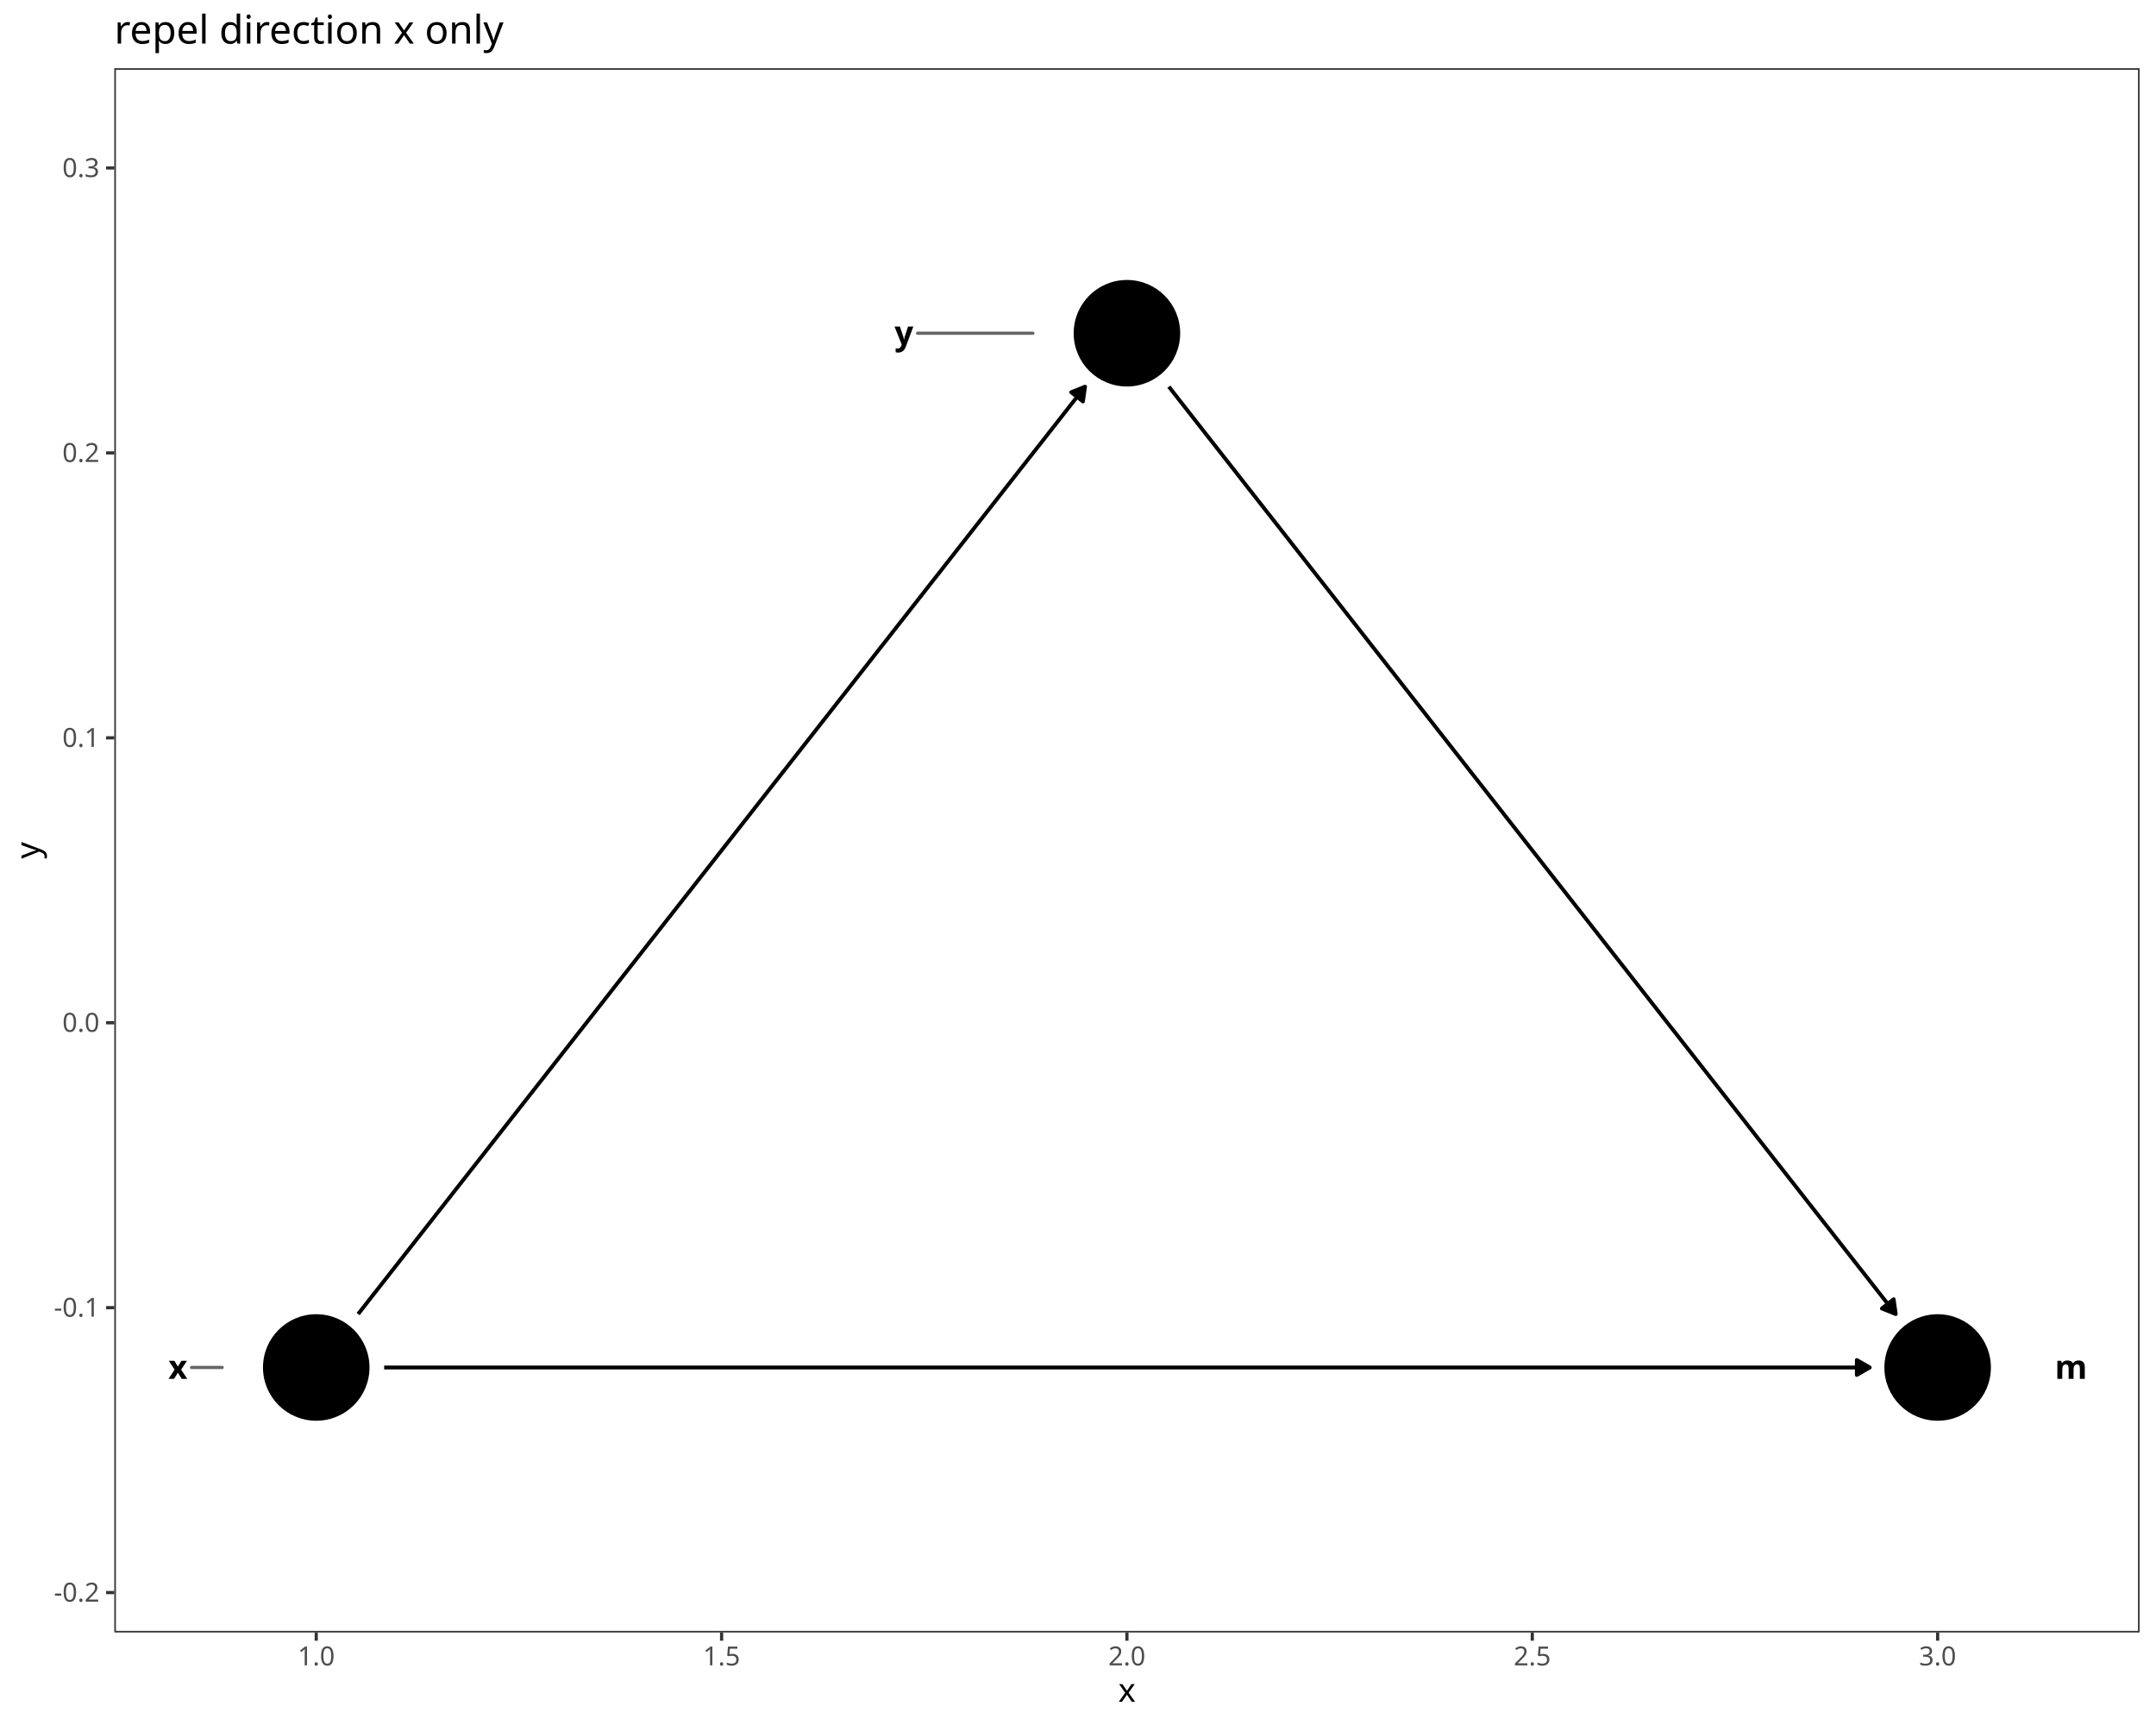
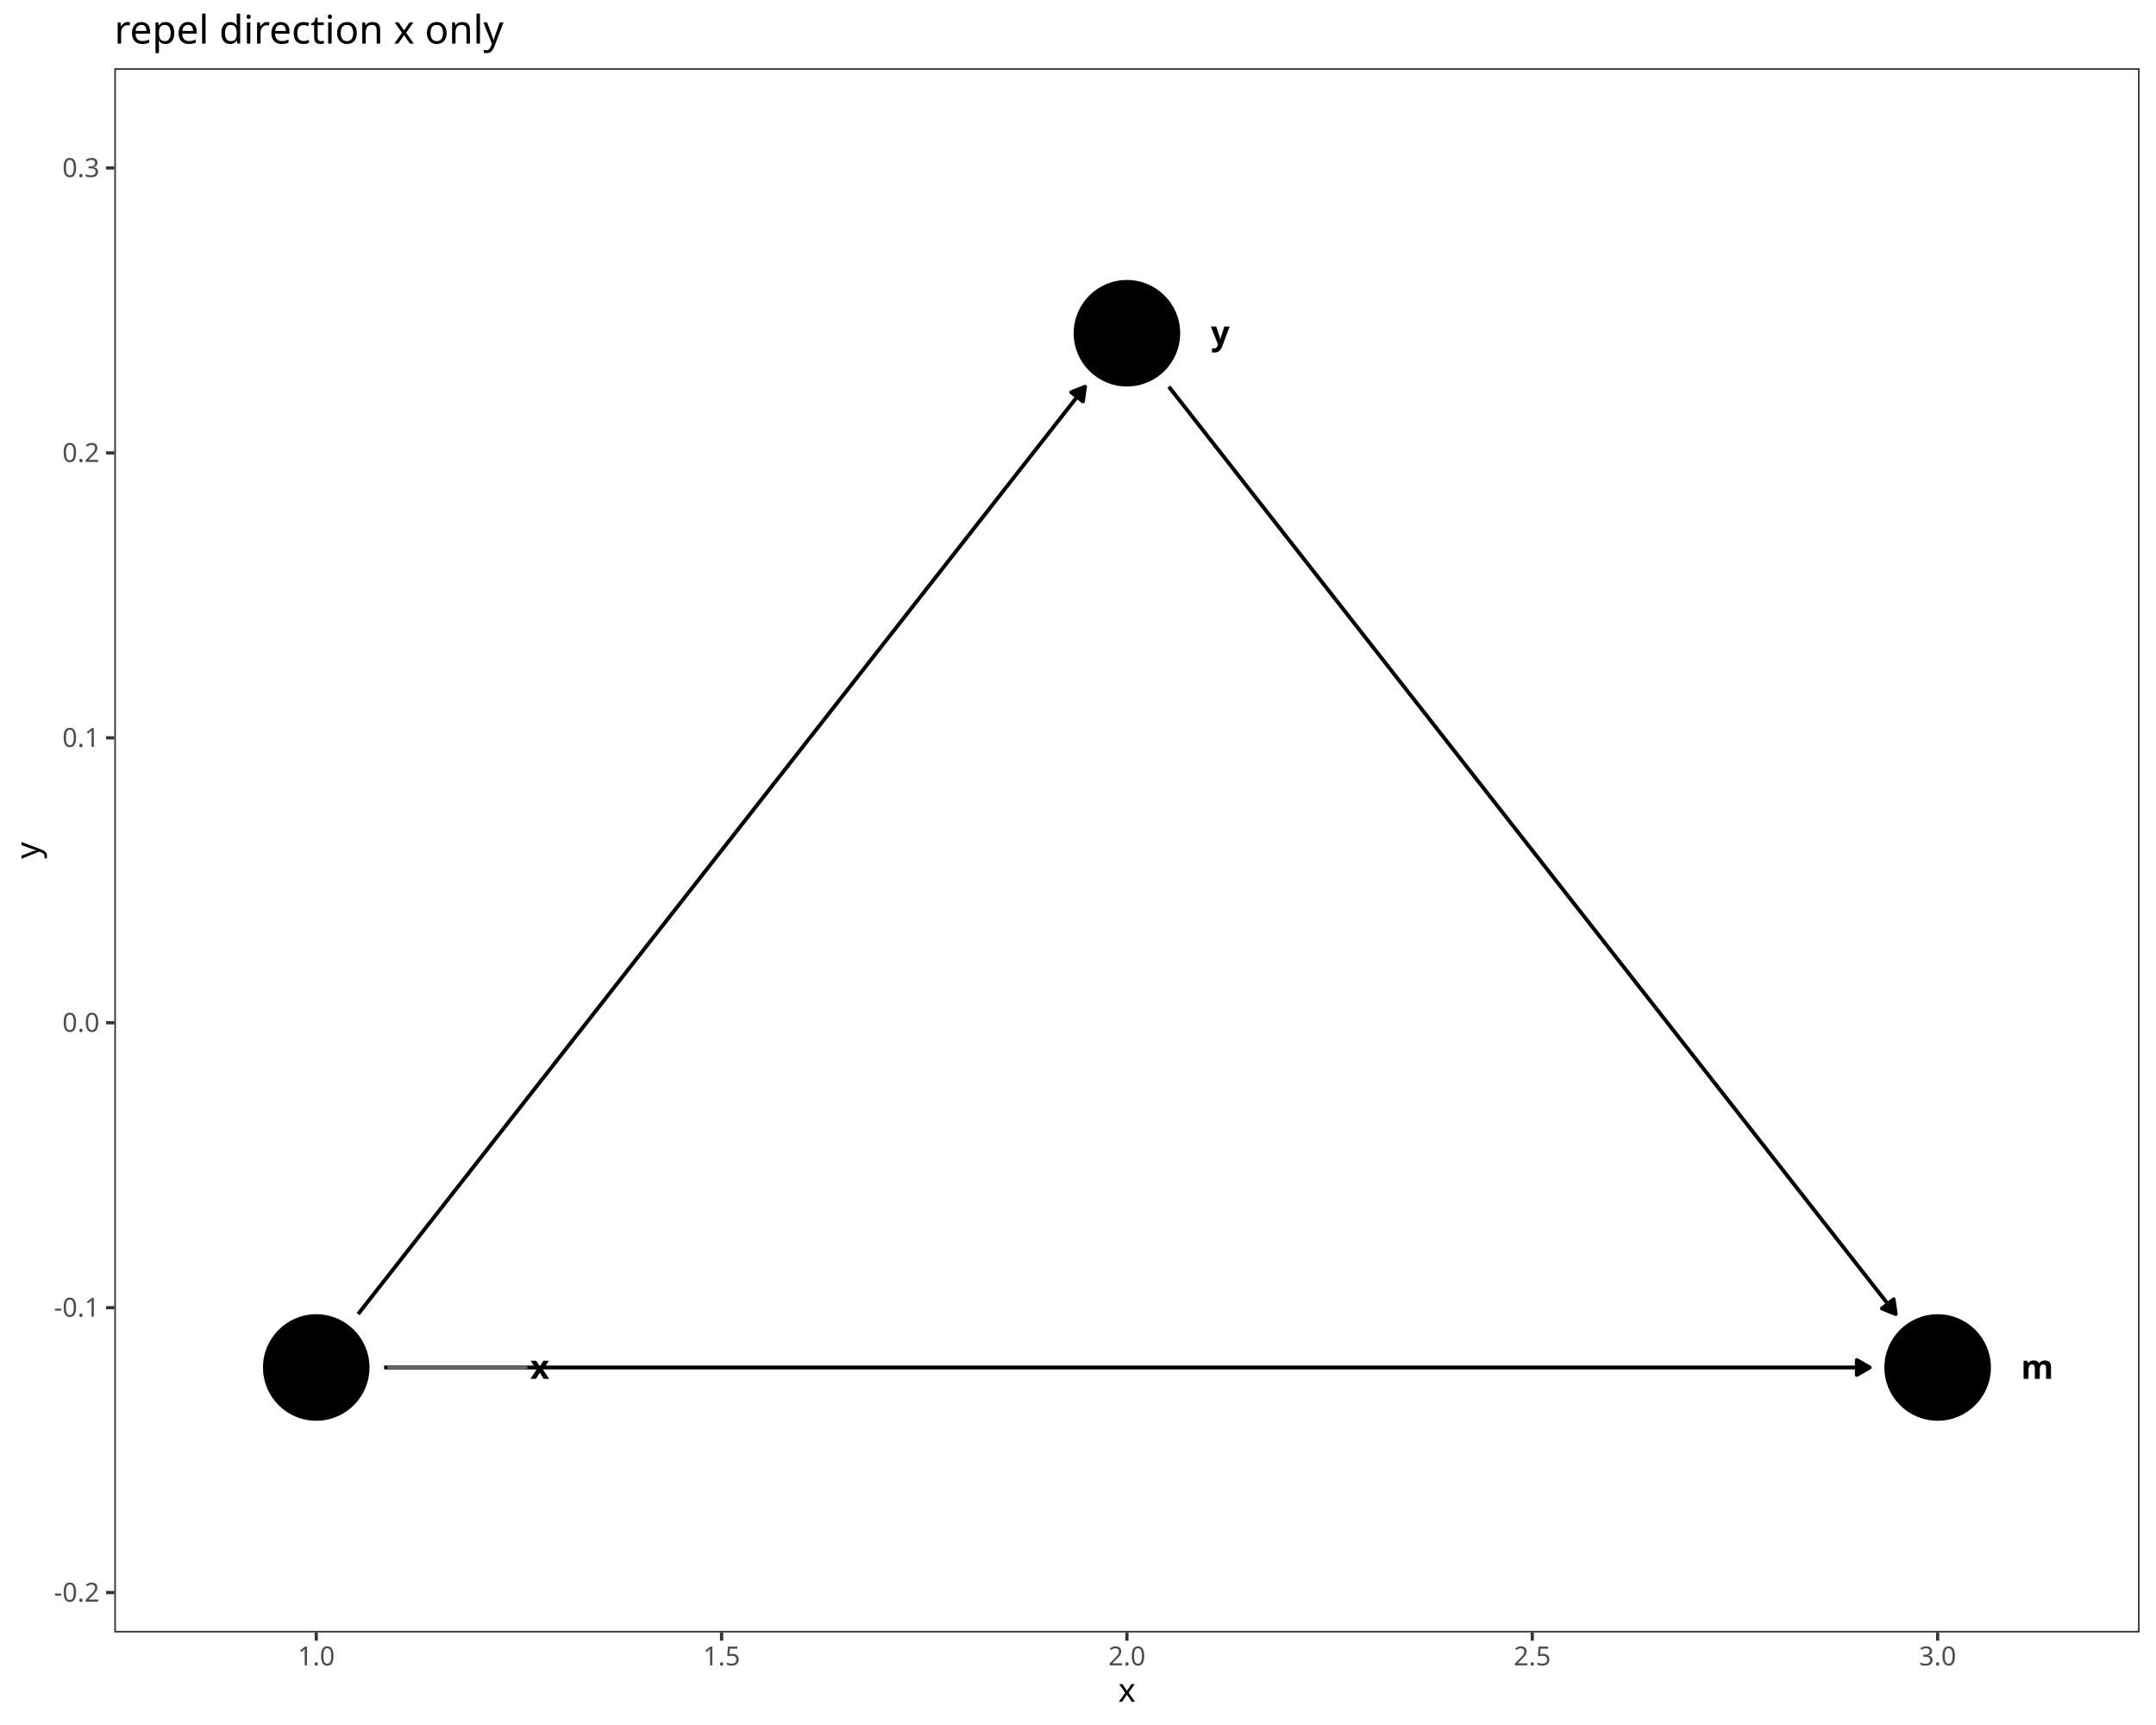
<svg xmlns="http://www.w3.org/2000/svg" class="svglite" data-engine-version="2.0" width="720.00pt" height="576.00pt" viewBox="0 0 720.00 576.00">
  <defs>
    <style type="text/css">
    .svglite line, .svglite polyline, .svglite polygon, .svglite path, .svglite rect, .svglite circle {
      fill: none;
      stroke: #000000;
      stroke-linecap: round;
      stroke-linejoin: round;
      stroke-miterlimit: 10.00;
    }
  </style>
  </defs>
  <rect width="100%" height="100%" style="stroke: none; fill: #FFFFFF;" />
  <defs>
    <clipPath id="cpMC4wMHw3MjAuMDB8MC4wMHw1NzYuMDA=">
      <rect x="0.00" y="0.00" width="720.00" height="576.00" />
    </clipPath>
  </defs>
  <g clip-path="url(#cpMC4wMHw3MjAuMDB8MC4wMHw1NzYuMDA=)">
    <rect x="0.00" y="0.00" width="720.00" height="576.00" style="stroke-width: 1.07; stroke: #FFFFFF; fill: #FFFFFF;" />
  </g>
  <defs>
    <clipPath id="cpMzguMTd8NzE0LjUyfDIyLjc4fDU0NS4xMQ==">
      <rect x="38.17" y="22.78" width="676.35" height="522.33" />
    </clipPath>
  </defs>
  <g clip-path="url(#cpMzguMTd8NzE0LjUyfDIyLjc4fDU0NS4xMQ==)">
    <rect x="38.17" y="22.78" width="676.35" height="522.33" style="stroke-width: 1.07; stroke: none; fill: #FFFFFF;" />
    <polyline points="128.29,456.62 132.96,456.62 138.43,456.62 143.90,456.62 149.37,456.62 154.84,456.62 160.31,456.62 165.77,456.62 171.24,456.62 176.71,456.62 182.18,456.62 187.65,456.62 193.12,456.62 198.59,456.62 204.06,456.62 209.53,456.62 215.00,456.62 220.47,456.62 225.94,456.62 231.41,456.62 236.88,456.62 242.35,456.62 247.81,456.62 253.28,456.62 258.75,456.62 264.22,456.62 269.69,456.62 275.16,456.62 280.63,456.62 286.10,456.62 291.57,456.62 297.04,456.62 302.51,456.62 307.98,456.62 313.45,456.62 318.92,456.62 324.39,456.62 329.86,456.62 335.32,456.62 340.79,456.62 346.26,456.62 351.73,456.62 357.20,456.62 362.67,456.62 368.14,456.62 373.61,456.62 379.08,456.62 384.55,456.62 390.02,456.62 395.49,456.62 400.96,456.62 406.43,456.62 411.90,456.62 417.36,456.62 422.83,456.62 428.30,456.62 433.77,456.62 439.24,456.62 444.71,456.62 450.18,456.62 455.65,456.62 461.12,456.62 466.59,456.62 472.06,456.62 477.53,456.62 483.00,456.62 488.47,456.62 493.94,456.62 499.40,456.62 504.87,456.62 510.34,456.62 515.81,456.62 521.28,456.62 526.75,456.62 532.22,456.62 537.69,456.62 543.16,456.62 548.63,456.62 554.10,456.62 559.57,456.62 565.04,456.62 570.51,456.62 575.98,456.62 581.45,456.62 586.91,456.62 592.38,456.62 597.85,456.62 603.32,456.62 608.79,456.62 614.26,456.62 619.73,456.62 624.40,456.62 " style="stroke-width: 1.28; stroke-linecap: butt;" />
    <polygon points="620.09,459.11 624.40,456.62 620.09,454.13 " style="stroke-width: 1.28; stroke-linecap: butt; fill: #000000;" />
    <polyline points="119.60,438.78 122.02,435.69 124.75,432.20 127.49,428.72 130.22,425.23 132.96,421.74 135.69,418.25 138.43,414.76 141.16,411.27 143.90,407.79 146.63,404.30 149.37,400.81 152.10,397.32 154.84,393.83 157.57,390.34 160.31,386.86 163.04,383.37 165.77,379.88 168.51,376.39 171.24,372.90 173.98,369.41 176.71,365.92 179.45,362.44 182.18,358.95 184.92,355.46 187.65,351.97 190.39,348.48 193.12,344.99 195.86,341.51 198.59,338.02 201.33,334.53 204.06,331.04 206.79,327.55 209.53,324.06 212.26,320.58 215.00,317.09 217.73,313.60 220.47,310.11 223.20,306.62 225.94,303.13 228.67,299.65 231.41,296.16 234.14,292.67 236.88,289.18 239.61,285.69 242.35,282.20 245.08,278.72 247.81,275.23 250.55,271.74 253.28,268.25 256.02,264.76 258.75,261.27 261.49,257.79 264.22,254.30 266.96,250.81 269.69,247.32 272.43,243.83 275.16,240.34 277.90,236.85 280.63,233.37 283.37,229.88 286.10,226.39 288.84,222.90 291.57,219.41 294.30,215.92 297.04,212.44 299.77,208.95 302.51,205.46 305.24,201.97 307.98,198.48 310.71,194.99 313.45,191.51 316.18,188.02 318.92,184.53 321.65,181.04 324.39,177.55 327.12,174.06 329.86,170.58 332.59,167.09 335.32,163.60 338.06,160.11 340.79,156.62 343.53,153.13 346.26,149.65 349.00,146.16 351.73,142.67 354.47,139.18 357.20,135.69 359.94,132.20 362.35,129.12 " style="stroke-width: 1.28; stroke-linecap: butt;" />
    <polygon points="361.65,134.05 362.35,129.12 357.73,130.98 " style="stroke-width: 1.28; stroke-linecap: butt; fill: #000000;" />
    <polyline points="390.34,129.12 392.75,132.20 395.49,135.69 398.22,139.18 400.96,142.67 403.69,146.16 406.43,149.65 409.16,153.13 411.90,156.62 414.63,160.11 417.36,163.60 420.10,167.09 422.83,170.58 425.57,174.06 428.30,177.55 431.04,181.04 433.77,184.53 436.51,188.02 439.24,191.51 441.98,194.99 444.71,198.48 447.45,201.97 450.18,205.46 452.92,208.95 455.65,212.44 458.38,215.92 461.12,219.41 463.85,222.90 466.59,226.39 469.32,229.88 472.06,233.37 474.79,236.85 477.53,240.34 480.26,243.83 483.00,247.32 485.73,250.81 488.47,254.30 491.20,257.79 493.94,261.27 496.67,264.76 499.40,268.25 502.14,271.74 504.87,275.23 507.61,278.72 510.34,282.20 513.08,285.69 515.81,289.18 518.55,292.67 521.28,296.16 524.02,299.65 526.75,303.13 529.49,306.62 532.22,310.11 534.96,313.60 537.69,317.09 540.42,320.58 543.16,324.06 545.89,327.55 548.63,331.04 551.36,334.53 554.10,338.02 556.83,341.51 559.57,344.99 562.30,348.48 565.04,351.97 567.77,355.46 570.51,358.95 573.24,362.44 575.98,365.92 578.71,369.41 581.45,372.90 584.18,376.39 586.91,379.88 589.65,383.37 592.38,386.86 595.12,390.34 597.85,393.83 600.59,397.32 603.32,400.81 606.06,404.30 608.79,407.79 611.53,411.27 614.26,414.76 617.00,418.25 619.73,421.74 622.47,425.23 625.20,428.72 627.93,432.20 630.67,435.69 633.09,438.78 " style="stroke-width: 1.28; stroke-linecap: butt;" />
    <polygon points="628.46,436.92 633.09,438.78 632.39,433.84 " style="stroke-width: 1.28; stroke-linecap: butt; fill: #000000;" />
    <circle cx="647.08" cy="456.62" r="17.43" style="stroke-width: 0.71; fill: #000000;" />
    <circle cx="105.61" cy="456.62" r="17.43" style="stroke-width: 0.71; fill: #000000;" />
    <circle cx="376.34" cy="111.27" r="17.43" style="stroke-width: 0.71; fill: #000000;" />
-     <line x1="63.96" y1="456.62" x2="74.20" y2="456.62" style="stroke-width: 1.07; stroke: #666666;" />
-     <line x1="306.43" y1="111.27" x2="344.94" y2="111.27" style="stroke-width: 1.07; stroke: #666666;" />
-     <text x="691.62" y="460.42" text-anchor="middle" style="font-size: 11.04px; font-weight: bold; font-family: sans;" textLength="9.20px" lengthAdjust="spacingAndGlyphs">m</text>
-     <text x="59.40" y="460.42" text-anchor="middle" style="font-size: 11.04px; font-weight: bold; font-family: sans;" textLength="5.52px" lengthAdjust="spacingAndGlyphs">x</text>
-     <text x="301.87" y="115.07" text-anchor="middle" style="font-size: 11.04px; font-weight: bold; font-family: sans;" textLength="5.52px" lengthAdjust="spacingAndGlyphs">y</text>
+     <line x1="175.69" y1="456.62" x2="129.82" y2="456.62" style="stroke-width: 1.07; stroke: #666666;" />
+     <text x="680.34" y="460.42" text-anchor="middle" style="font-size: 11.04px; font-weight: bold; font-family: sans;" textLength="9.20px" lengthAdjust="spacingAndGlyphs">m</text>
+     <text x="180.26" y="460.42" text-anchor="middle" style="font-size: 11.04px; font-weight: bold; font-family: sans;" textLength="5.52px" lengthAdjust="spacingAndGlyphs">x</text>
+     <text x="407.50" y="115.07" text-anchor="middle" style="font-size: 11.04px; font-weight: bold; font-family: sans;" textLength="5.52px" lengthAdjust="spacingAndGlyphs">y</text>
    <rect x="38.17" y="22.78" width="676.35" height="522.33" style="stroke-width: 1.07; stroke: #333333;" />
  </g>
  <g clip-path="url(#cpMC4wMHw3MjAuMDB8MC4wMHw1NzYuMDA=)">
    <text x="33.24" y="534.81" text-anchor="end" style="font-size: 8.80px; fill: #4D4D4D; font-family: sans;" textLength="15.16px" lengthAdjust="spacingAndGlyphs">-0.2</text>
    <text x="33.24" y="439.67" text-anchor="end" style="font-size: 8.80px; fill: #4D4D4D; font-family: sans;" textLength="15.16px" lengthAdjust="spacingAndGlyphs">-0.1</text>
    <text x="33.24" y="344.53" text-anchor="end" style="font-size: 8.80px; fill: #4D4D4D; font-family: sans;" textLength="12.23px" lengthAdjust="spacingAndGlyphs">0.0</text>
    <text x="33.24" y="249.40" text-anchor="end" style="font-size: 8.80px; fill: #4D4D4D; font-family: sans;" textLength="12.23px" lengthAdjust="spacingAndGlyphs">0.1</text>
    <text x="33.24" y="154.26" text-anchor="end" style="font-size: 8.80px; fill: #4D4D4D; font-family: sans;" textLength="12.23px" lengthAdjust="spacingAndGlyphs">0.2</text>
    <text x="33.24" y="59.12" text-anchor="end" style="font-size: 8.80px; fill: #4D4D4D; font-family: sans;" textLength="12.23px" lengthAdjust="spacingAndGlyphs">0.3</text>
    <polyline points="35.43,531.78 38.17,531.78 " style="stroke-width: 1.07; stroke: #333333; stroke-linecap: butt;" />
    <polyline points="35.43,436.64 38.17,436.64 " style="stroke-width: 1.07; stroke: #333333; stroke-linecap: butt;" />
    <polyline points="35.43,341.51 38.17,341.51 " style="stroke-width: 1.07; stroke: #333333; stroke-linecap: butt;" />
    <polyline points="35.43,246.37 38.17,246.37 " style="stroke-width: 1.07; stroke: #333333; stroke-linecap: butt;" />
    <polyline points="35.43,151.23 38.17,151.23 " style="stroke-width: 1.07; stroke: #333333; stroke-linecap: butt;" />
    <polyline points="35.43,56.09 38.17,56.09 " style="stroke-width: 1.07; stroke: #333333; stroke-linecap: butt;" />
    <polyline points="105.61,547.85 105.61,545.11 " style="stroke-width: 1.07; stroke: #333333; stroke-linecap: butt;" />
    <polyline points="240.98,547.85 240.98,545.11 " style="stroke-width: 1.07; stroke: #333333; stroke-linecap: butt;" />
    <polyline points="376.34,547.85 376.34,545.11 " style="stroke-width: 1.07; stroke: #333333; stroke-linecap: butt;" />
    <polyline points="511.71,547.85 511.71,545.11 " style="stroke-width: 1.07; stroke: #333333; stroke-linecap: butt;" />
    <polyline points="647.08,547.85 647.08,545.11 " style="stroke-width: 1.07; stroke: #333333; stroke-linecap: butt;" />
    <text x="105.61" y="556.10" text-anchor="middle" style="font-size: 8.80px; fill: #4D4D4D; font-family: sans;" textLength="12.23px" lengthAdjust="spacingAndGlyphs">1.0</text>
    <text x="240.98" y="556.10" text-anchor="middle" style="font-size: 8.80px; fill: #4D4D4D; font-family: sans;" textLength="12.23px" lengthAdjust="spacingAndGlyphs">1.5</text>
    <text x="376.34" y="556.10" text-anchor="middle" style="font-size: 8.80px; fill: #4D4D4D; font-family: sans;" textLength="12.23px" lengthAdjust="spacingAndGlyphs">2.0</text>
    <text x="511.71" y="556.10" text-anchor="middle" style="font-size: 8.80px; fill: #4D4D4D; font-family: sans;" textLength="12.23px" lengthAdjust="spacingAndGlyphs">2.5</text>
    <text x="647.08" y="556.10" text-anchor="middle" style="font-size: 8.80px; fill: #4D4D4D; font-family: sans;" textLength="12.23px" lengthAdjust="spacingAndGlyphs">3.0</text>
    <text x="376.34" y="568.24" text-anchor="middle" style="font-size: 11.00px; font-family: sans;" textLength="5.50px" lengthAdjust="spacingAndGlyphs">x</text>
    <text transform="translate(13.05,283.95) rotate(-90)" text-anchor="middle" style="font-size: 11.00px; font-family: sans;" textLength="5.50px" lengthAdjust="spacingAndGlyphs">y</text>
    <text x="38.17" y="14.56" style="font-size: 13.20px; font-family: sans;" textLength="121.07px" lengthAdjust="spacingAndGlyphs">repel direction x only</text>
  </g>
</svg>
